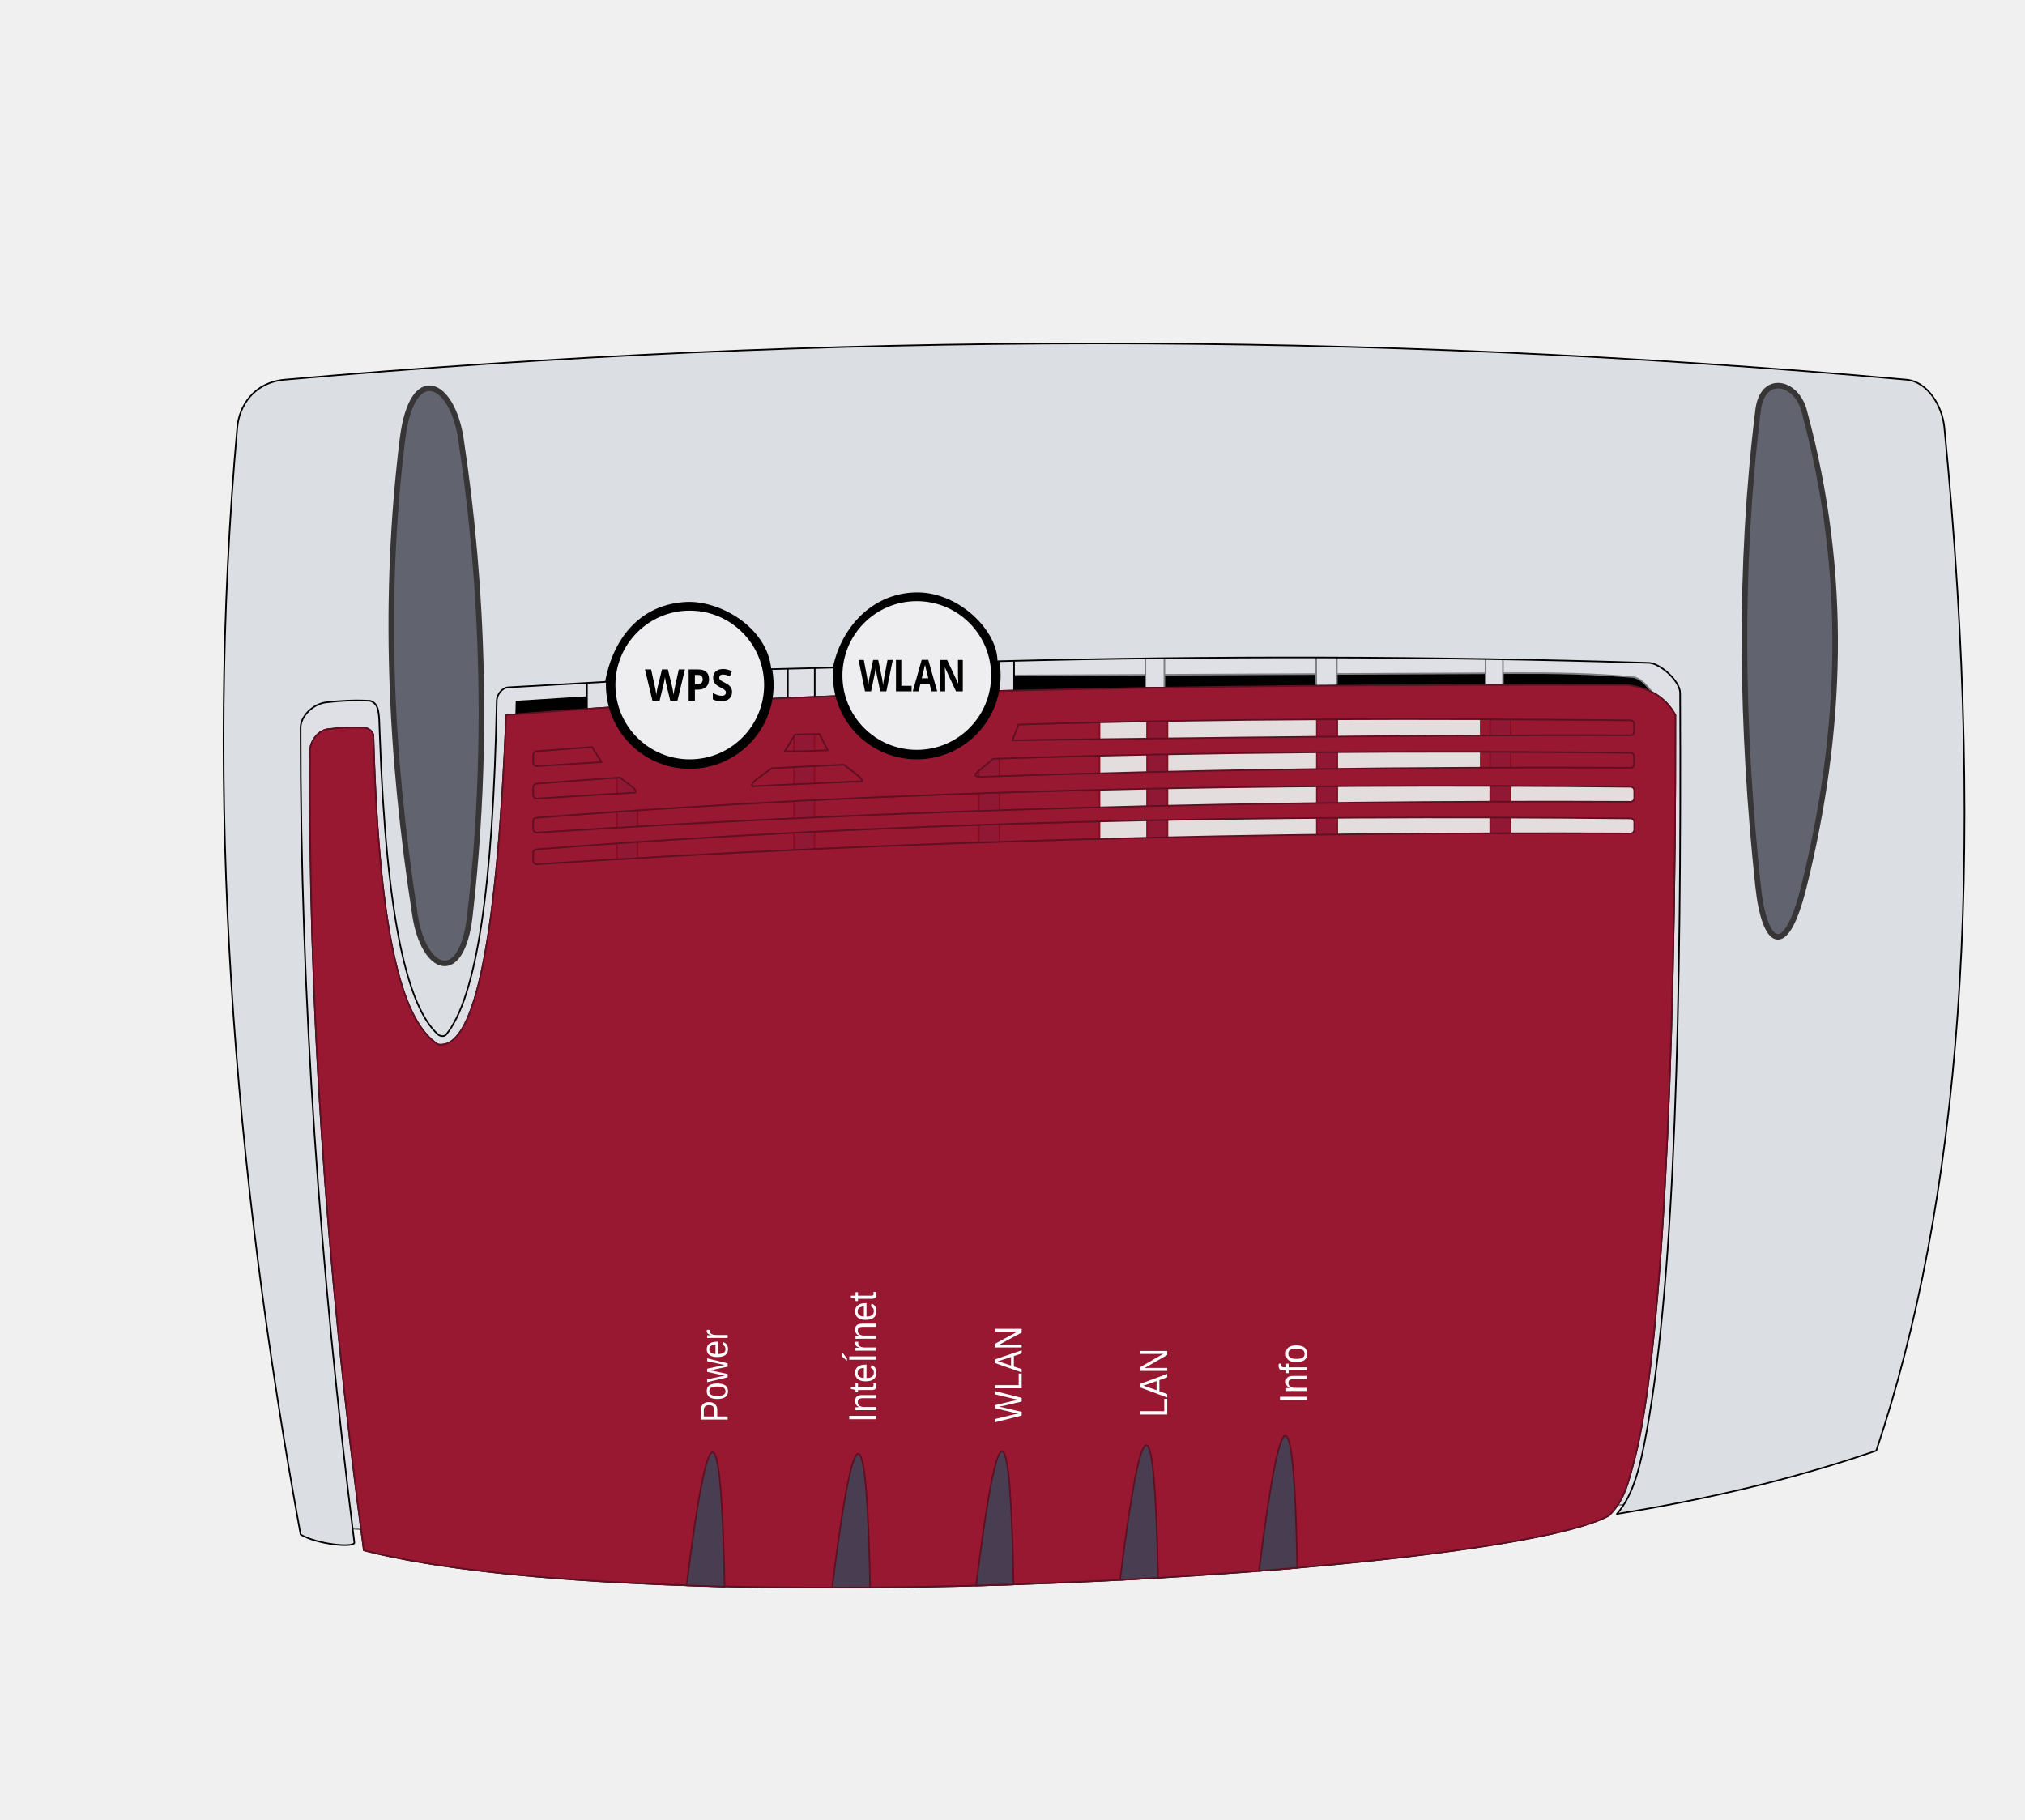
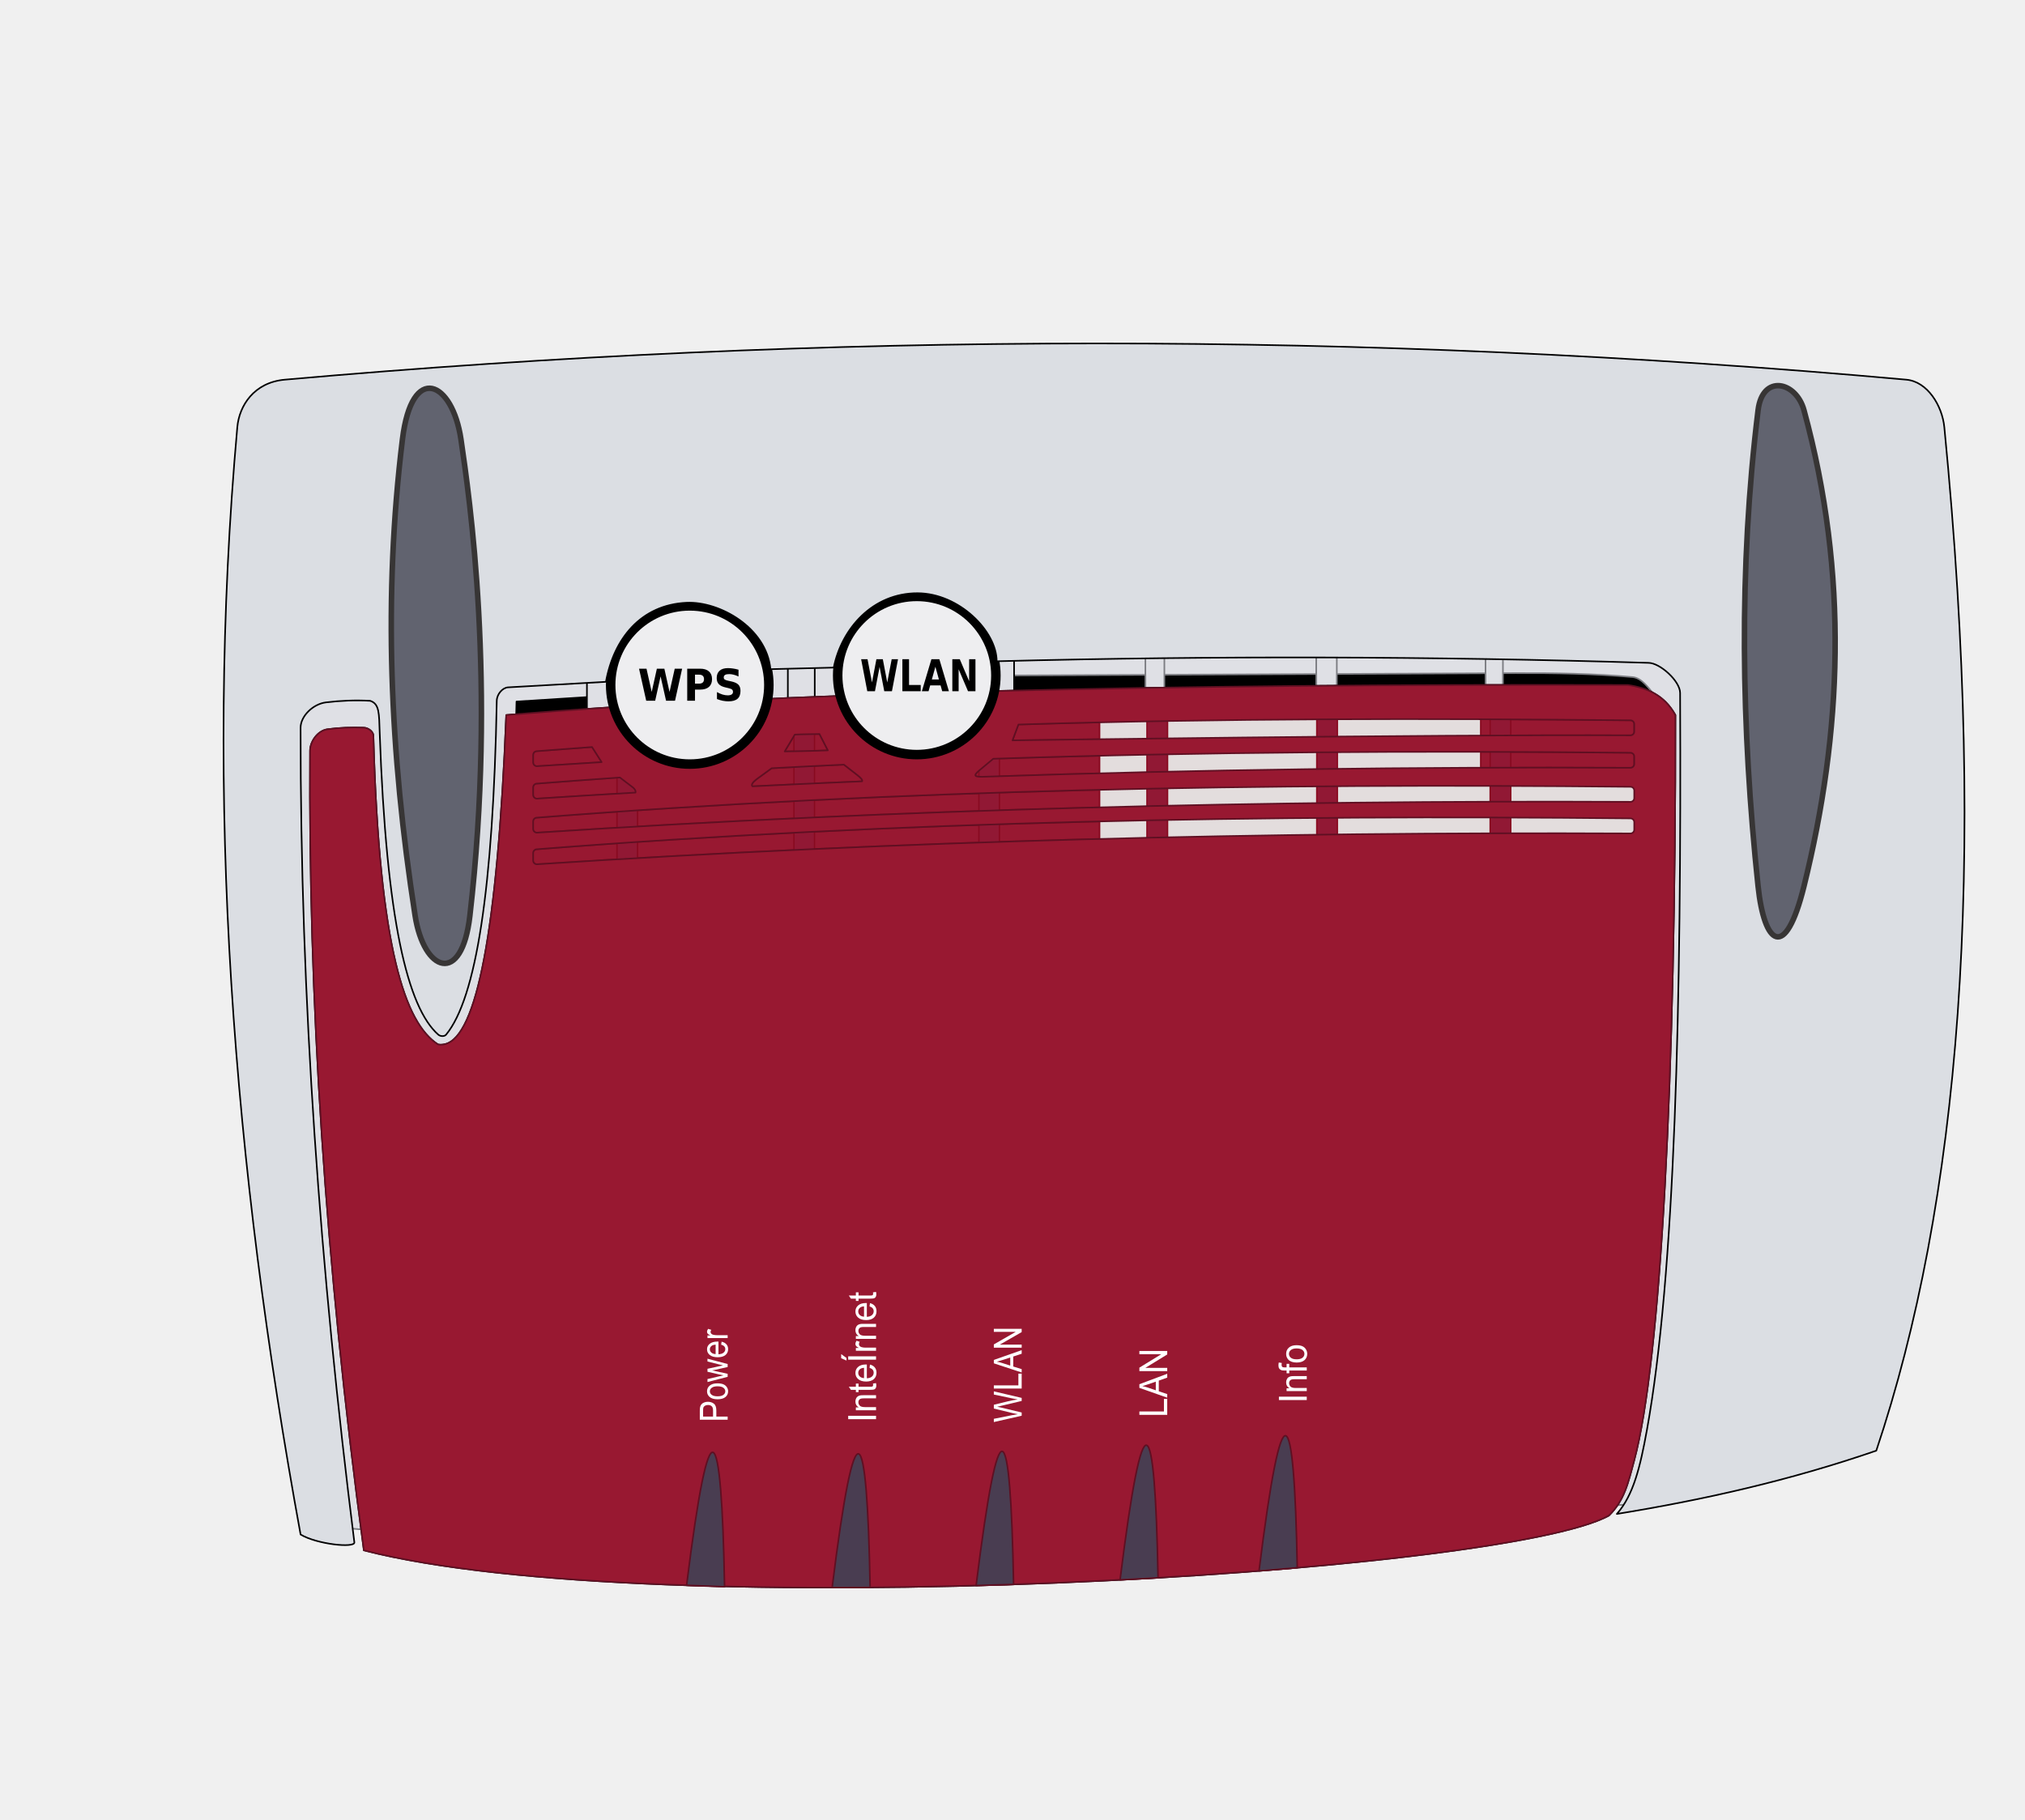
- <svg xmlns="http://www.w3.org/2000/svg" width="100%" height="100%" viewBox="0 0 1280 1150" version="1.1" xml:space="preserve" style="fill-rule:evenodd;clip-rule:evenodd;stroke-linecap:round;stroke-linejoin:round;stroke-miterlimit:1.414;">
-   <path d="M1012,952L1030,951L1056,940L1080,400C670.65,340.658 370.032,363.267 180,420L208,965L242,968L1012,952Z" style="fill:rgb(223,224,229);stroke:rgb(125,126,131);stroke-width:1px;" />
-   <g>
-     <g transform="matrix(0.998001,-0.0631939,0.0631939,0.998001,-27.8009,23.0193)">
-       <path d="M373,442L327,442L325.353,460.461L373,460L373,442Z" style="stroke:black;stroke-width:1px;" />
+ <svg xmlns="http://www.w3.org/2000/svg" width="100%" height="100%" viewBox="0 0 1280 1150" version="1.1" xml:space="preserve" style="fill-rule:evenodd;clip-rule:evenodd;stroke-linecap:round;stroke-linejoin:round;stroke-miterlimit:1.414;" id="svg147">
+   <defs id="defs151">
+         
+         
+         
+         
+         
+         
+     </defs>
+   <path d="M1012,952L1030,951L1056,940L1080,400C670.65,340.658 370.032,363.267 180,420L208,965L242,968L1012,952Z" style="fill:rgb(223,224,229);stroke:rgb(125,126,131);stroke-width:1px;" id="path2" />
+   <g id="g20">
+     <g transform="matrix(0.998001,-0.0631939,0.0631939,0.998001,-27.8009,23.0193)" id="g6">
+       <path d="M373,442L327,442L325.353,460.461L373,460L373,442Z" style="stroke:black;stroke-width:1px;" id="path4" />
    </g>
-     <path d="M637,427L958,425.5C982.533,425.385 1007.59,425.824 1032,428C1037.74,428.512 1042.2,435.102 1045.5,439L1045,448L637,445L637,427Z" style="stroke:rgb(125,126,131);stroke-width:1px;" />
-     <rect x="371" y="416" width="127" height="42" style="fill:rgb(223,224,229);stroke:black;stroke-width:1px;" />
-     <rect x="515" y="412" width="126" height="34" style="fill:rgb(223,224,229);stroke:black;stroke-width:1px;" />
-     <rect x="724" y="413" width="12" height="25" style="fill:rgb(223,224,229);stroke:rgb(125,126,131);stroke-width:1px;" />
-     <rect x="832" y="411" width="13" height="26" style="fill:rgb(223,224,229);stroke:rgb(125,126,131);stroke-width:1px;" />
-     <rect x="939" y="411" width="11" height="27" style="fill:rgb(223,224,229);stroke:rgb(125,126,131);stroke-width:1px;" />
+     <path d="M637,427L958,425.5C982.533,425.385 1007.59,425.824 1032,428C1037.74,428.512 1042.2,435.102 1045.5,439L1045,448L637,445L637,427Z" style="stroke:rgb(125,126,131);stroke-width:1px;" id="path8" />
+     <path id="rect10" style="fill:#dfe0e5;stroke:#000000;stroke-width:1px" d="m 371,416 h 127 v 42 H 371 Z" />
+     <path id="rect12" style="fill:#dfe0e5;stroke:#000000;stroke-width:1px" d="m 515,412 h 126 v 34 H 515 Z" />
+     <path id="rect14" style="fill:#dfe0e5;stroke:#7d7e83;stroke-width:1px" d="m 724,413 h 12 v 25 h -12 z" />
+     <path id="rect16" style="fill:#dfe0e5;stroke:#7d7e83;stroke-width:1px" d="m 832,411 h 13 v 26 h -13 z" />
+     <path id="rect18" style="fill:#dfe0e5;stroke:#7d7e83;stroke-width:1px" d="m 939,411 h 11 v 27 h -11 z" />
  </g>
-   <path d="M230,980C412.866,1026.97 950.005,995.205 1017,958C1026.73,948.437 1029.05,937.752 1033,923C1049.67,860.835 1059.26,681.198 1059,452C1052.1,439.53 1041.28,434.824 1029,433C733.7,432.212 490.508,437.717 320,452C314.465,589.674 301.191,654.873 281.5,660C279.598,660.495 277.35,660.567 276.5,660C256.312,646.538 239.725,601.351 236,465C235.931,462.463 232.834,460.103 230,460C222.351,459.722 214.688,459.951 207,461C200.952,461.825 196.042,468.615 196,474.5C194.908,629.185 205.31,796.651 230,980Z" style="fill:rgb(152,24,49);stroke:black;stroke-width:1px;" />
+   <path d="M230,980C412.866,1026.97 950.005,995.205 1017,958C1026.73,948.437 1029.05,937.752 1033,923C1049.67,860.835 1059.26,681.198 1059,452C1052.1,439.53 1041.28,434.824 1029,433C733.7,432.212 490.508,437.717 320,452C314.465,589.674 301.191,654.873 281.5,660C279.598,660.495 277.35,660.567 276.5,660C256.312,646.538 239.725,601.351 236,465C235.931,462.463 232.834,460.103 230,460C222.351,459.722 214.688,459.951 207,461C200.952,461.825 196.042,468.615 196,474.5C194.908,629.185 205.31,796.651 230,980Z" style="fill:rgb(152,24,49);stroke:black;stroke-width:1px;" id="path22" />
  <g id="Schlitze">
-     <g>
-       <g transform="matrix(1,0,0,1.1875,0,-104.438)">
-         <path d="M1033,542.579C1033,541.475 1031.94,540.579 1030.62,540.579C799.734,538.642 569.174,541.867 339.375,557C338.064,557 337,557.896 337,559L337,563C337,564.104 338.064,565 339.375,565C568.487,552.456 799.031,547.672 1030.62,548.579C1031.94,548.579 1033,547.683 1033,546.579L1033,542.579Z" style="fill:none;stroke:rgb(136,10,32);stroke-width:0.91px;" />
+     <g id="g40">
+       <g transform="matrix(1,0,0,1.1875,0,-104.438)" id="g26">
+         <path d="M1033,542.579C1033,541.475 1031.94,540.579 1030.62,540.579C799.734,538.642 569.174,541.867 339.375,557C338.064,557 337,557.896 337,559L337,563C337,564.104 338.064,565 339.375,565C568.487,552.456 799.031,547.672 1030.62,548.579C1031.94,548.579 1033,547.683 1033,546.579L1033,542.579Z" style="fill:none;stroke:rgb(136,10,32);stroke-width:0.91px;" id="path24" />
      </g>
-       <g transform="matrix(1,0,0,1.1875,0,-124.604)">
-         <path d="M1033,542.579C1033,541.475 1031.94,540.579 1030.62,540.579C799.734,538.642 569.174,541.867 339.375,557C338.064,557 337,557.896 337,559L337,563C337,564.104 338.064,565 339.375,565C568.487,552.456 799.031,547.672 1030.62,548.579C1031.94,548.579 1033,547.683 1033,546.579L1033,542.579Z" style="fill:none;stroke:rgb(136,10,32);stroke-width:0.91px;" />
+       <g transform="matrix(1,0,0,1.1875,0,-124.604)" id="g30">
+         <path d="M1033,542.579C1033,541.475 1031.94,540.579 1030.62,540.579C799.734,538.642 569.174,541.867 339.375,557C338.064,557 337,557.896 337,559L337,563C337,564.104 338.064,565 339.375,565C568.487,552.456 799.031,547.672 1030.62,548.579C1031.94,548.579 1033,547.683 1033,546.579L1033,542.579Z" style="fill:none;stroke:rgb(136,10,32);stroke-width:0.91px;" id="path28" />
      </g>
-       <g transform="matrix(1,0,0,1.1875,0,-144.583)">
-         <path d="M1033,542.579C1033,541.475 1031.94,540.579 1030.62,540.579C799.734,538.642 569.174,541.867 339.375,557C338.064,557 337,557.896 337,559L337,563C337,564.104 338.064,565 339.375,565C568.487,552.456 799.031,547.672 1030.62,548.579C1031.94,548.579 1033,547.683 1033,546.579L1033,542.579Z" style="fill:none;stroke:rgb(136,10,32);stroke-width:0.91px;" />
+       <g transform="matrix(1,0,0,1.1875,0,-144.583)" id="g34">
+         <path d="M1033,542.579C1033,541.475 1031.94,540.579 1030.62,540.579C799.734,538.642 569.174,541.867 339.375,557C338.064,557 337,557.896 337,559L337,563C337,564.104 338.064,565 339.375,565C568.487,552.456 799.031,547.672 1030.62,548.579C1031.94,548.579 1033,547.683 1033,546.579L1033,542.579Z" style="fill:none;stroke:rgb(136,10,32);stroke-width:0.91px;" id="path32" />
      </g>
-       <path d="M391.85,491.475L400,497.711C401.436,498.809 401.936,500.022 401.73,501.009C380.933,502.21 360.148,503.485 339.375,504.836C338.064,504.836 337,503.771 337,502.461L337,497.711C337,496.4 338.064,495.336 339.375,495.336C356.862,493.968 374.354,492.682 391.85,491.475ZM533.45,483.35L542,490C544.245,491.746 545.314,493.053 544.964,493.893C521.842,494.859 498.733,495.911 475.638,497.052C474.542,496.146 475.681,494.414 479,492L487.77,485.622C502.994,484.811 518.22,484.054 533.45,483.35ZM627.844,479.63C761.936,475.235 896.224,474.497 1030.62,475.836C1031.94,475.836 1033,476.9 1033,478.211L1033,482.961C1033,484.271 1031.94,485.336 1030.62,485.336C893.723,484.699 757.188,486.424 621.099,491.018C616.364,491.083 614.745,490.546 619,487L627.844,479.63Z" style="fill:none;stroke:rgb(136,10,32);stroke-width:1px;" />
-       <path d="M374.226,472.213L380.307,481.768C366.658,482.589 353.014,483.443 339.375,484.33C338.064,484.33 337,483.266 337,481.955L337,477.205C337,475.894 338.064,474.83 339.375,474.83C350.99,473.922 362.607,473.05 374.226,472.213ZM518,464L523.274,474.319C513.877,474.734 496,475 496,475L502.39,464.355C507.544,464.092 512.848,464.117 518,464ZM643.752,458C772.556,454.054 901.539,454.044 1030.62,455.33C1031.94,455.33 1033,456.394 1033,457.705L1033,462.455C1033,463.766 1031.94,464.83 1030.62,464.83C899.329,464.22 640,468 640,468L643.752,458Z" style="fill:none;stroke:rgb(136,10,32);stroke-width:1px;" />
+       <path d="M391.85,491.475L400,497.711C401.436,498.809 401.936,500.022 401.73,501.009C380.933,502.21 360.148,503.485 339.375,504.836C338.064,504.836 337,503.771 337,502.461L337,497.711C337,496.4 338.064,495.336 339.375,495.336C356.862,493.968 374.354,492.682 391.85,491.475ZM533.45,483.35L542,490C544.245,491.746 545.314,493.053 544.964,493.893C521.842,494.859 498.733,495.911 475.638,497.052C474.542,496.146 475.681,494.414 479,492L487.77,485.622C502.994,484.811 518.22,484.054 533.45,483.35ZM627.844,479.63C761.936,475.235 896.224,474.497 1030.62,475.836C1031.94,475.836 1033,476.9 1033,478.211L1033,482.961C1033,484.271 1031.94,485.336 1030.62,485.336C893.723,484.699 757.188,486.424 621.099,491.018C616.364,491.083 614.745,490.546 619,487L627.844,479.63Z" style="fill:none;stroke:rgb(136,10,32);stroke-width:1px;" id="path36" />
+       <path d="M374.226,472.213L380.307,481.768C366.658,482.589 353.014,483.443 339.375,484.33C338.064,484.33 337,483.266 337,481.955L337,477.205C337,475.894 338.064,474.83 339.375,474.83C350.99,473.922 362.607,473.05 374.226,472.213ZM518,464L523.274,474.319C513.877,474.734 496,475 496,475L502.39,464.355C507.544,464.092 512.848,464.117 518,464ZM643.752,458C772.556,454.054 901.539,454.044 1030.62,455.33C1031.94,455.33 1033,456.394 1033,457.705L1033,462.455C1033,463.766 1031.94,464.83 1030.62,464.83C899.329,464.22 640,468 640,468L643.752,458Z" style="fill:none;stroke:rgb(136,10,32);stroke-width:1px;" id="path38" />
    </g>
    <g id="Stege">
-       <path d="M695,453L695,556L1040,557L1041,492L936,493L936,449L695,453Z" style="fill:rgb(227,221,221);stroke:rgb(136,10,32);stroke-width:1px;" />
-       <g transform="matrix(0.866667,0,0,1,52,0)">
-         <rect x="390" y="480.5" width="15" height="104.5" style="fill:rgb(145,24,52);stroke:rgb(136,10,32);stroke-width:1.07px;" />
+       <path d="M695,453L695,556L1040,557L1041,492L936,493L936,449L695,453Z" style="fill:rgb(227,221,221);stroke:rgb(136,10,32);stroke-width:1px;" id="path42" />
+       <g transform="matrix(0.866667,0,0,1,52,0)" id="g46">
+         <path id="rect44" style="fill:#911834;stroke:#880a20;stroke-width:1.07px" d="m 390,480.5 h 15 V 585 h -15 z" />
      </g>
-       <g transform="matrix(0.866667,0,0,1.19617,163.851,-114.761)">
-         <rect x="390" y="480.5" width="15" height="104.5" style="fill:rgb(145,24,52);stroke:rgb(136,10,32);stroke-width:0.96px;" />
+       <g transform="matrix(0.866667,0,0,1.19617,163.851,-114.761)" id="g50">
+         <path id="rect48" style="fill:#911834;stroke:#880a20;stroke-width:0.96px" d="m 390,480.5 h 15 V 585 h -15 z" />
      </g>
-       <g transform="matrix(0.866667,0,0,1.05263,280.753,-30.7895)">
-         <rect x="390" y="480.5" width="15" height="104.5" style="fill:rgb(145,24,52);stroke:rgb(136,10,32);stroke-width:1.04px;" />
+       <g transform="matrix(0.866667,0,0,1.05263,280.753,-30.7895)" id="g54">
+         <path id="rect52" style="fill:#911834;stroke:#880a20;stroke-width:1.04px" d="m 390,480.5 h 15 V 585 h -15 z" />
      </g>
-       <g transform="matrix(0.866667,0,0,1.05263,387,-55.7895)">
-         <rect x="390" y="480.5" width="15" height="104.5" style="fill:rgb(145,24,52);stroke:rgb(136,10,32);stroke-width:1.04px;" />
+       <g transform="matrix(0.866667,0,0,1.05263,387,-55.7895)" id="g58">
+         <path id="rect56" style="fill:#911834;stroke:#880a20;stroke-width:1.04px" d="m 390,480.5 h 15 V 585 h -15 z" />
      </g>
-       <g transform="matrix(0.866667,0,0,1.05263,494.34,-55.7895)">
-         <rect x="390" y="480.5" width="15" height="104.5" style="fill:rgb(145,24,52);stroke:rgb(136,10,32);stroke-width:1.04px;" />
+       <g transform="matrix(0.866667,0,0,1.05263,494.34,-55.7895)" id="g62">
+         <path id="rect60" style="fill:#911834;stroke:#880a20;stroke-width:1.04px" d="m 390,480.5 h 15 V 585 h -15 z" />
      </g>
-       <g transform="matrix(0.866667,0,0,1.05263,603.936,-55.7895)">
-         <rect x="390" y="480.5" width="15" height="104.5" style="fill:rgb(145,24,52);stroke:rgb(136,10,32);stroke-width:1.04px;" />
+       <g transform="matrix(0.866667,0,0,1.05263,603.936,-55.7895)" id="g66">
+         <path id="rect64" style="fill:#911834;stroke:#880a20;stroke-width:1.04px" d="m 390,480.5 h 15 V 585 h -15 z" />
      </g>
    </g>
  </g>
-   <g>
-     <path d="M230,980C412.866,1026.97 950.005,995.205 1017,958C1026.73,948.437 1029.05,937.752 1033,923C1049.67,860.835 1059.26,681.198 1059,452C1052.1,439.53 1041.28,434.824 1029,433C733.7,432.212 490.508,437.717 320,452C314.465,589.674 301.191,654.873 281.5,660C279.598,660.495 277.35,660.567 276.5,660C256.312,646.538 239.725,601.351 236,465C235.931,462.463 232.834,460.103 230,460C222.351,459.722 214.688,459.951 207,461C200.952,461.825 196.042,468.615 196,474.5C194.908,629.185 205.31,796.651 230,980ZM1033,519.709C1033,518.398 1031.94,517.334 1030.62,517.334C799.734,515.034 569.174,518.863 339.375,536.834C338.064,536.834 337,537.898 337,539.209L337,543.959C337,545.269 338.064,546.334 339.375,546.334C568.487,531.438 799.031,525.757 1030.62,526.834C1031.94,526.834 1033,525.769 1033,524.459L1033,519.709ZM1033,499.729C1033,498.419 1031.94,497.354 1030.62,497.354C799.734,495.055 569.174,498.884 339.375,516.854C338.064,516.854 337,517.919 337,519.229L337,523.979C337,525.29 338.064,526.354 339.375,526.354C568.487,511.459 799.031,505.778 1030.62,506.854C1031.94,506.854 1033,505.79 1033,504.479L1033,499.729ZM391.85,491.475L400,497.711C401.436,498.809 401.936,500.022 401.73,501.009C380.933,502.21 360.148,503.485 339.375,504.836C338.064,504.836 337,503.771 337,502.461L337,497.711C337,496.4 338.064,495.336 339.375,495.336C356.862,493.968 374.354,492.682 391.85,491.475ZM533.45,483.35L542,490C544.245,491.746 545.314,493.053 544.964,493.893C521.842,494.859 498.733,495.911 475.638,497.052C474.542,496.146 475.681,494.414 479,492L487.77,485.622C502.994,484.811 518.22,484.054 533.45,483.35ZM627.844,479.63C761.936,475.235 896.224,474.497 1030.62,475.836C1031.94,475.836 1033,476.9 1033,478.211L1033,482.961C1033,484.271 1031.94,485.336 1030.62,485.336C893.723,484.699 757.188,486.424 621.099,491.018C616.364,491.083 614.745,490.546 619,487L627.844,479.63ZM374.226,472.213L380.307,481.768C366.658,482.589 353.014,483.443 339.375,484.33C338.064,484.33 337,483.266 337,481.955L337,477.205C337,475.894 338.064,474.83 339.375,474.83C350.99,473.922 362.607,473.05 374.226,472.213ZM518,464L523.274,474.319C513.877,474.734 496,475 496,475L502.39,464.355C507.544,464.092 512.848,464.117 518,464ZM643.752,458C772.556,454.054 901.539,454.044 1030.62,455.33C1031.94,455.33 1033,456.394 1033,457.705L1033,462.455C1033,463.766 1031.94,464.83 1030.62,464.83C899.329,464.22 640,468 640,468L643.752,458Z" style="fill:rgb(152,24,49);stroke:rgb(95,15,34);stroke-width:1px;" />
+   <g id="g72">
+     <path d="M230,980C412.866,1026.97 950.005,995.205 1017,958C1026.73,948.437 1029.05,937.752 1033,923C1049.67,860.835 1059.26,681.198 1059,452C1052.1,439.53 1041.28,434.824 1029,433C733.7,432.212 490.508,437.717 320,452C314.465,589.674 301.191,654.873 281.5,660C279.598,660.495 277.35,660.567 276.5,660C256.312,646.538 239.725,601.351 236,465C235.931,462.463 232.834,460.103 230,460C222.351,459.722 214.688,459.951 207,461C200.952,461.825 196.042,468.615 196,474.5C194.908,629.185 205.31,796.651 230,980ZM1033,519.709C1033,518.398 1031.94,517.334 1030.62,517.334C799.734,515.034 569.174,518.863 339.375,536.834C338.064,536.834 337,537.898 337,539.209L337,543.959C337,545.269 338.064,546.334 339.375,546.334C568.487,531.438 799.031,525.757 1030.62,526.834C1031.94,526.834 1033,525.769 1033,524.459L1033,519.709ZM1033,499.729C1033,498.419 1031.94,497.354 1030.62,497.354C799.734,495.055 569.174,498.884 339.375,516.854C338.064,516.854 337,517.919 337,519.229L337,523.979C337,525.29 338.064,526.354 339.375,526.354C568.487,511.459 799.031,505.778 1030.62,506.854C1031.94,506.854 1033,505.79 1033,504.479L1033,499.729ZM391.85,491.475L400,497.711C401.436,498.809 401.936,500.022 401.73,501.009C380.933,502.21 360.148,503.485 339.375,504.836C338.064,504.836 337,503.771 337,502.461L337,497.711C337,496.4 338.064,495.336 339.375,495.336C356.862,493.968 374.354,492.682 391.85,491.475ZM533.45,483.35L542,490C544.245,491.746 545.314,493.053 544.964,493.893C521.842,494.859 498.733,495.911 475.638,497.052C474.542,496.146 475.681,494.414 479,492L487.77,485.622C502.994,484.811 518.22,484.054 533.45,483.35ZM627.844,479.63C761.936,475.235 896.224,474.497 1030.62,475.836C1031.94,475.836 1033,476.9 1033,478.211L1033,482.961C1033,484.271 1031.94,485.336 1030.62,485.336C893.723,484.699 757.188,486.424 621.099,491.018C616.364,491.083 614.745,490.546 619,487L627.844,479.63ZM374.226,472.213L380.307,481.768C366.658,482.589 353.014,483.443 339.375,484.33C338.064,484.33 337,483.266 337,481.955L337,477.205C337,475.894 338.064,474.83 339.375,474.83C350.99,473.922 362.607,473.05 374.226,472.213ZM518,464L523.274,474.319C513.877,474.734 496,475 496,475L502.39,464.355C507.544,464.092 512.848,464.117 518,464ZM643.752,458C772.556,454.054 901.539,454.044 1030.62,455.33C1031.94,455.33 1033,456.394 1033,457.705L1033,462.455C1033,463.766 1031.94,464.83 1030.62,464.83C899.329,464.22 640,468 640,468L643.752,458Z" style="fill:rgb(152, 24, 49);stroke:rgb(95, 15, 34);stroke-width:1px" id="path70" />
  </g>
-   <g id="Buttons">
-     <g transform="matrix(1.10526,0,0,1.10526,95.9474,-56.5526)">
-       <circle cx="437.5" cy="437.5" r="47.5" style="stroke:black;stroke-width:0.9px;" />
+   <g id="g1786">
+     <g transform="matrix(1.10526,0,0,1.10526,95.9474,-56.5526)" id="g76">
+       <path id="circle74" style="stroke:#000000;stroke-width:0.9px" d="M 485,437.5 A 47.5,47.5 0 0 1 437.5,485 47.5,47.5 0 0 1 390,437.5 47.5,47.5 0 0 1 437.5,390 47.5,47.5 0 0 1 485,437.5 Z" />
    </g>
-     <g transform="matrix(1.10526,0,0,1.10526,-47.5526,-50.5526)">
-       <circle cx="437.5" cy="437.5" r="47.5" style="stroke:black;stroke-width:0.9px;" />
+     <g transform="matrix(1.10526,0,0,1.10526,-47.5526,-50.5526)" id="g80">
+       <path id="circle78" style="stroke:#000000;stroke-width:0.9px" d="M 485,437.5 A 47.5,47.5 0 0 1 437.5,485 47.5,47.5 0 0 1 390,437.5 47.5,47.5 0 0 1 437.5,390 47.5,47.5 0 0 1 485,437.5 Z" />
    </g>
-     <g transform="matrix(1,0,0,1,-1.5,-4.5)">
-       <circle cx="437.5" cy="437.5" r="47.5" style="fill:rgb(238,238,240);stroke:black;stroke-width:1px;" />
+     <g transform="translate(-1.5,-4.5)" id="g84">
+       <path id="circle82" style="fill:#eeeef0;stroke:#000000;stroke-width:1px" d="M 485,437.5 A 47.5,47.5 0 0 1 437.5,485 47.5,47.5 0 0 1 390,437.5 47.5,47.5 0 0 1 437.5,390 47.5,47.5 0 0 1 485,437.5 Z" />
    </g>
-     <g transform="matrix(1,0,0,1,142,-10.5)">
-       <circle cx="437.5" cy="437.5" r="47.5" style="fill:rgb(238,238,240);stroke:black;stroke-width:1px;" />
+     <g transform="translate(142,-10.5)" id="g88">
+       <path id="circle86" style="fill:#eeeef0;stroke:#000000;stroke-width:1px" d="M 485,437.5 A 47.5,47.5 0 0 1 437.5,485 47.5,47.5 0 0 1 390,437.5 47.5,47.5 0 0 1 437.5,390 47.5,47.5 0 0 1 485,437.5 Z" />
    </g>
-     <g transform="matrix(0.805653,0,0,1,105.228,-3)">
-       <text x="543px" y="440px" style="font-family:'Arial-Black', 'Arial Black', sans-serif;font-weight:900;font-size:27.769px;">WLAN</text>
+     <g transform="matrix(0.805653,0,0,1,106.1945,-3.061193)" id="g92">
+       <g aria-label="WLAN" id="text90" style="font-weight:900;font-size:27.769px;font-family:Arial-Black, 'Arial Black', sans-serif">
+         <path d="m 543.827,419.756 h 5.003 l 3.498,14.712 3.471,-14.712 h 5.03 l 3.471,14.712 3.498,-14.712 h 4.963 L 567.989,440 h -6.02 L 558.295,424.61 554.661,440 h -6.02 z" style="font-weight:bold;font-family:sans-serif;-inkscape-font-specification:'sans-serif Bold'" id="path933" />
+         <path d="m 576.179,419.756 h 5.22 v 16.298 h 9.166 V 440 h -14.386 z" style="font-weight:bold;font-family:sans-serif;-inkscape-font-specification:'sans-serif Bold'" id="path935" />
+         <path d="m 606.158,436.312 h -8.163 L 596.708,440 h -5.247 l 7.498,-20.244 h 6.224 L 612.68,440 h -5.247 z m -6.861,-3.756 h 5.546 l -2.766,-8.054 z" style="font-weight:bold;font-family:sans-serif;-inkscape-font-specification:'sans-serif Bold'" id="path937" />
+         <path d="m 615.365,419.756 h 5.83 l 7.363,13.884 v -13.884 h 4.949 V 440 h -5.83 l -7.363,-13.884 V 440 h -4.949 z" style="font-weight:bold;font-family:sans-serif;-inkscape-font-specification:'sans-serif Bold'" id="path939" />
+       </g>
    </g>
-     <g transform="matrix(0.9413,0,0,1,-103.449,2.99322)">
-       <text x="543px" y="440px" style="font-family:'Arial-Black', 'Arial Black', sans-serif;font-weight:900;font-size:27.769px;">WPS</text>
+     <g transform="matrix(0.9413,0,0,1,-107.9655,2.938807)" id="g96">
+       <g aria-label="WPS" id="text94" style="font-weight:900;font-size:27.769px;font-family:Arial-Black, 'Arial Black', sans-serif">
+         <path d="m 543.827,419.756 h 5.003 l 3.498,14.712 3.471,-14.712 h 5.03 l 3.471,14.712 3.498,-14.712 h 4.963 L 567.989,440 h -6.02 L 558.295,424.61 554.661,440 h -6.02 z" style="font-weight:bold;font-family:sans-serif;-inkscape-font-specification:'sans-serif Bold'" id="path942" />
+         <path d="m 576.179,419.756 h 8.664 q 3.864,0 5.925,1.722 2.075,1.708 2.075,4.881 0,3.186 -2.075,4.908 -2.061,1.708 -5.925,1.708 h -3.444 V 440 h -5.22 z m 5.22,3.783 v 5.654 h 2.888 q 1.519,0 2.346,-0.732 0.827,-0.746 0.827,-2.102 0,-1.356 -0.827,-2.088 -0.827,-0.732 -2.346,-0.732 z" style="font-weight:bold;font-family:sans-serif;-inkscape-font-specification:'sans-serif Bold'" id="path944" />
+         <path d="m 610.619,420.394 v 4.285 q -1.668,-0.746 -3.254,-1.125 -1.586,-0.38 -2.997,-0.38 -1.871,0 -2.766,0.515 -0.895,0.515 -0.895,1.6 0,0.814 0.597,1.275 0.61,0.447 2.197,0.773 l 2.224,0.447 q 3.376,0.678 4.8,2.061 1.424,1.383 1.424,3.932 0,3.349 -1.993,4.99 -1.98,1.627 -6.061,1.627 -1.925,0 -3.864,-0.366 -1.939,-0.366 -3.878,-1.085 v -4.407 q 1.939,1.03 3.742,1.559 1.817,0.515 3.498,0.515 1.708,0 2.617,-0.569 0.908,-0.569 0.908,-1.627 0,-0.949 -0.624,-1.464 -0.61,-0.515 -2.454,-0.922 l -2.02,-0.447 q -3.037,-0.651 -4.447,-2.075 -1.397,-1.424 -1.397,-3.837 0,-3.024 1.953,-4.651 1.953,-1.627 5.613,-1.627 1.668,0 3.43,0.258 1.763,0.244 3.647,0.746 z" style="font-weight:bold;font-family:sans-serif;-inkscape-font-specification:'sans-serif Bold'" id="path946" />
+       </g>
    </g>
  </g>
-   <path d="M180,240C160.475,241.732 151.208,256.526 150,270C128.927,505.082 147.561,738.103 190,970C200.348,976.22 224.241,978.649 224,975C202.35,803.305 189.864,631.636 190,460C190.006,452.611 197.978,444.971 206,444C215.222,442.883 224.543,442.467 234,443C239.894,444.946 239.577,451.03 240,463C244.204,582.018 257.723,636.998 277,654C278.3,655.147 280.872,655.37 282,654C300.958,630.971 311.739,561.96 314,443C314.084,438.604 317.784,434.759 321,434.5L383,431C387.988,403.658 405.092,382.327 434,381C454.784,380.046 484.475,396.722 487,423L527,422C532.037,397.117 551.775,374.9 580,374.977C606.215,375.048 630.046,399.045 630,418C768.405,414.426 905.71,414.863 1042,419C1049.32,419.018 1061.96,430.558 1062,438C1062.92,635.399 1058.78,805.91 1041,904C1036.74,927.484 1032.47,945.141 1022,957C1076.81,948.1 1131.51,935.78 1186,917C1238.26,760.995 1256.59,551.613 1229,270C1227.67,256.457 1218.37,241.204 1205,240C863.352,209.245 521.686,209.692 180,240Z" style="fill:rgb(219,222,227);stroke:black;stroke-width:1px;" />
-   <path d="M434,1002.1C448.782,883.262 456.025,896.68 458,1003L434,1002.1Z" style="fill:rgb(73,61,81);stroke:rgb(95,15,34);stroke-width:1px;" />
-   <g transform="matrix(1,0,0,1,92,1.13687e-13)">
-     <path d="M434,1003.53C448.782,884.702 456.025,897.115 458,1003.44L434,1003.53Z" style="fill:rgb(73,61,81);stroke:rgb(95,15,34);stroke-width:1px;" />
+   <path d="M180,240C160.475,241.732 151.208,256.526 150,270C128.927,505.082 147.561,738.103 190,970C200.348,976.22 224.241,978.649 224,975C202.35,803.305 189.864,631.636 190,460C190.006,452.611 197.978,444.971 206,444C215.222,442.883 224.543,442.467 234,443C239.894,444.946 239.577,451.03 240,463C244.204,582.018 257.723,636.998 277,654C278.3,655.147 280.872,655.37 282,654C300.958,630.971 311.739,561.96 314,443C314.084,438.604 317.784,434.759 321,434.5L383,431C387.988,403.658 405.092,382.327 434,381C454.784,380.046 484.475,396.722 487,423L527,422C532.037,397.117 551.775,374.9 580,374.977C606.215,375.048 630.046,399.045 630,418C768.405,414.426 905.71,414.863 1042,419C1049.32,419.018 1061.96,430.558 1062,438C1062.92,635.399 1058.78,805.91 1041,904C1036.74,927.484 1032.47,945.141 1022,957C1076.81,948.1 1131.51,935.78 1186,917C1238.26,760.995 1256.59,551.613 1229,270C1227.67,256.457 1218.37,241.204 1205,240C863.352,209.245 521.686,209.692 180,240Z" style="fill:rgb(219, 222, 227);stroke:black;stroke-width:1px" id="path99" />
+   <path d="M434,1002.1C448.782,883.262 456.025,896.68 458,1003L434,1002.1Z" style="fill:rgb(73,61,81);stroke:rgb(95,15,34);stroke-width:1px;" id="path101" />
+   <g transform="matrix(1,0,0,1,92,1.13687e-13)" id="g105">
+     <path d="M434,1003.53C448.782,884.702 456.025,897.115 458,1003.44L434,1003.53Z" style="fill:rgb(73,61,81);stroke:rgb(95,15,34);stroke-width:1px;" id="path103" />
  </g>
-   <g transform="matrix(1,0,0,1,182.686,1.13687e-13)">
-     <path d="M434.314,1002.26C449.096,883.423 456.025,895.219 458,1001.54L434.314,1002.26Z" style="fill:rgb(73,61,81);stroke:rgb(95,15,34);stroke-width:1px;" />
+   <g transform="matrix(1,0,0,1,182.686,1.13687e-13)" id="g109">
+     <path d="M434.314,1002.26C449.096,883.423 456.025,895.219 458,1001.54L434.314,1002.26Z" style="fill:rgb(73,61,81);stroke:rgb(95,15,34);stroke-width:1px;" id="path107" />
  </g>
-   <g transform="matrix(1,0,0,1,274,-3.53511)">
-     <path d="M434,1002.21C448.782,883.372 456.025,894.561 458,1000.88L434,1002.21Z" style="fill:rgb(73,61,81);stroke:rgb(95,15,34);stroke-width:1px;" />
+   <g transform="matrix(1,0,0,1,274,-3.53511)" id="g113">
+     <path d="M434,1002.21C448.782,883.372 456.025,894.561 458,1000.88L434,1002.21Z" style="fill:rgb(73,61,81);stroke:rgb(95,15,34);stroke-width:1px;" id="path111" />
  </g>
-   <g transform="matrix(1,0,0,1,362,-13.5351)">
-     <path d="M433.836,1006.53C448.618,887.702 456.025,898.215 458,1004.53L433.836,1006.53Z" style="fill:rgb(73,61,81);stroke:rgb(95,15,34);stroke-width:1px;" />
+   <g transform="matrix(1,0,0,1,362,-13.5351)" id="g117">
+     <path d="M433.836,1006.53C448.618,887.702 456.025,898.215 458,1004.53L433.836,1006.53Z" style="fill:rgb(73,61,81);stroke:rgb(95,15,34);stroke-width:1px;" id="path115" />
  </g>
-   <g transform="matrix(6.09261e-17,-0.994999,1.18062,7.2292e-17,-602.609,1368.66)">
-     <text x="472px" y="900px" style="font-family:'ArialMT', 'Arial', sans-serif;font-size:20.827px;fill:white;">Power</text>
+   <g transform="matrix(6.09261e-17,-0.994999,1.18062,7.2292e-17,-602.609,1368.66)" id="g121">
+     <g aria-label="Power" id="text119" style="font-size:20.827px;font-family:ArialMT, Arial, sans-serif;fill:#ffffff">
+       <path d="m 473.607,900 v -14.908 h 5.624 q 1.485,0 2.268,0.142 1.098,0.183 1.841,0.702 0.742,0.508 1.19,1.434 0.458,0.925 0.458,2.034 0,1.902 -1.21,3.224 -1.21,1.312 -4.373,1.312 h -3.824 V 900 Z m 1.973,-7.82 h 3.854 q 1.912,0 2.715,-0.712 0.803,-0.712 0.803,-2.003 0,-0.936 -0.478,-1.597 -0.468,-0.671 -1.241,-0.885 -0.498,-0.132 -1.841,-0.132 h -3.814 z" id="path949" />
+       <path d="m 486.583,894.6 q 0,-3 1.668,-4.444 1.393,-1.2 3.397,-1.2 2.227,0 3.641,1.464 1.414,1.454 1.414,4.027 0,2.085 -0.63,3.285 -0.62,1.19 -1.82,1.851 -1.19,0.661 -2.603,0.661 -2.268,0 -3.671,-1.454 -1.393,-1.454 -1.393,-4.19 z m 1.881,0 q 0,2.075 0.905,3.112 0.905,1.027 2.278,1.027 1.363,0 2.268,-1.037 0.905,-1.037 0.905,-3.163 0,-2.003 -0.915,-3.03 -0.905,-1.037 -2.258,-1.037 -1.373,0 -2.278,1.027 -0.905,1.027 -0.905,3.102 z" id="path951" />
+       <path d="m 500.841,900 -3.305,-10.8 h 1.892 l 1.719,6.234 0.641,2.319 q 0.041,-0.173 0.559,-2.227 l 1.719,-6.325 h 1.881 l 1.617,6.264 0.539,2.064 0.62,-2.085 1.851,-6.244 h 1.78 L 508.976,900 h -1.902 l -1.719,-6.468 -0.417,-1.841 L 502.752,900 Z" id="path953" />
+       <path d="m 521.281,896.522 1.892,0.234 q -0.447,1.658 -1.658,2.573 -1.21,0.915 -3.092,0.915 -2.369,0 -3.763,-1.454 -1.383,-1.464 -1.383,-4.098 0,-2.725 1.403,-4.23 1.403,-1.505 3.641,-1.505 2.166,0 3.539,1.475 1.373,1.475 1.373,4.149 0,0.163 -0.01,0.488 h -8.054 q 0.102,1.78 1.007,2.725 0.905,0.946 2.258,0.946 1.007,0 1.719,-0.529 0.712,-0.529 1.129,-1.688 z m -6.01,-2.959 h 6.03 q -0.122,-1.363 -0.692,-2.044 -0.875,-1.058 -2.268,-1.058 -1.261,0 -2.125,0.844 -0.854,0.844 -0.946,2.258 z" id="path955" />
+       <path d="m 525.451,900 v -10.8 h 1.647 v 1.637 q 0.63,-1.149 1.159,-1.515 0.539,-0.366 1.18,-0.366 0.925,0 1.881,0.59 l -0.63,1.698 q -0.671,-0.397 -1.342,-0.397 -0.6,0 -1.078,0.366 -0.478,0.356 -0.681,0.997 -0.305,0.976 -0.305,2.136 V 900 Z" id="path957" />
+     </g>
  </g>
-   <g transform="matrix(6.6287e-17,-1.08255,1.18062,7.2292e-17,-508.811,1410.16)">
-     <text x="472px" y="900px" style="font-family:'ArialMT', 'Arial', sans-serif;font-size:20.827px;fill:white;">InteÍrnet</text>
+   <g transform="matrix(6.6287e-17,-1.08255,1.18062,7.2292e-17,-508.811,1410.16)" id="g125">
+     <g aria-label="InteÍrnet" id="text123" style="font-size:20.827px;font-family:ArialMT, Arial, sans-serif;fill:#ffffff">
+       <path d="m 473.942,900 v -14.908 h 1.973 V 900 Z" id="path960" />
+       <path d="m 479.159,900 v -10.8 h 1.647 v 1.536 q 1.19,-1.78 3.437,-1.78 0.976,0 1.79,0.356 0.824,0.346 1.23,0.915 0.407,0.569 0.569,1.353 0.102,0.508 0.102,1.78 V 900 h -1.831 v -6.569 q 0,-1.119 -0.214,-1.668 -0.214,-0.559 -0.763,-0.885 -0.539,-0.336 -1.271,-0.336 -1.169,0 -2.024,0.742 -0.844,0.742 -0.844,2.817 V 900 Z" id="path962" />
+       <path d="m 494.739,898.363 0.264,1.617 q -0.773,0.163 -1.383,0.163 -0.997,0 -1.546,-0.315 -0.549,-0.315 -0.773,-0.824 -0.224,-0.519 -0.224,-2.166 v -6.214 h -1.342 v -1.424 h 1.342 v -2.675 l 1.82,-1.098 v 3.773 h 1.841 v 1.424 h -1.841 v 6.315 q 0,0.783 0.091,1.007 0.102,0.224 0.315,0.356 0.224,0.132 0.631,0.132 0.305,0 0.803,-0.071 z" id="path964" />
+       <path d="m 503.922,896.522 1.892,0.234 q -0.447,1.658 -1.658,2.573 -1.21,0.915 -3.092,0.915 -2.369,0 -3.763,-1.454 -1.383,-1.464 -1.383,-4.098 0,-2.725 1.403,-4.23 1.403,-1.505 3.641,-1.505 2.166,0 3.539,1.475 1.373,1.475 1.373,4.149 0,0.163 -0.01,0.488 h -8.054 q 0.102,1.78 1.007,2.725 0.905,0.946 2.258,0.946 1.007,0 1.719,-0.529 0.712,-0.529 1.129,-1.688 z m -6.01,-2.959 h 6.03 q -0.122,-1.363 -0.692,-2.044 -0.875,-1.058 -2.268,-1.058 -1.261,0 -2.125,0.844 -0.854,0.844 -0.946,2.258 z" id="path966" />
+       <path d="m 508.681,900 v -14.908 h 1.973 V 900 Z m -0.508,-15.824 1.353,-2.847 h 2.4 l -2.237,2.847 z" id="path968" />
+       <path d="m 513.878,900 v -10.8 h 1.647 v 1.637 q 0.63,-1.149 1.159,-1.515 0.539,-0.366 1.18,-0.366 0.925,0 1.881,0.59 l -0.63,1.698 q -0.671,-0.397 -1.342,-0.397 -0.6,0 -1.078,0.366 -0.478,0.356 -0.681,0.997 -0.305,0.976 -0.305,2.136 V 900 Z" id="path970" />
+       <path d="m 520.834,900 v -10.8 h 1.647 v 1.536 q 1.19,-1.78 3.437,-1.78 0.976,0 1.79,0.356 0.824,0.346 1.23,0.915 0.407,0.569 0.569,1.353 0.102,0.508 0.102,1.78 V 900 h -1.831 v -6.569 q 0,-1.119 -0.214,-1.668 -0.214,-0.559 -0.763,-0.885 -0.539,-0.336 -1.271,-0.336 -1.169,0 -2.024,0.742 -0.844,0.742 -0.844,2.817 V 900 Z" id="path972" />
+       <path d="m 539.81,896.522 1.892,0.234 q -0.447,1.658 -1.658,2.573 -1.21,0.915 -3.092,0.915 -2.369,0 -3.763,-1.454 -1.383,-1.464 -1.383,-4.098 0,-2.725 1.403,-4.23 1.403,-1.505 3.641,-1.505 2.166,0 3.539,1.475 1.373,1.475 1.373,4.149 0,0.163 -0.01,0.488 h -8.054 q 0.102,1.78 1.007,2.725 0.905,0.946 2.258,0.946 1.007,0 1.719,-0.529 0.712,-0.529 1.129,-1.688 z m -6.01,-2.959 h 6.03 q -0.122,-1.363 -0.692,-2.044 -0.875,-1.058 -2.268,-1.058 -1.261,0 -2.125,0.844 -0.854,0.844 -0.946,2.258 z" id="path974" />
+       <path d="m 547.996,898.363 0.264,1.617 q -0.773,0.163 -1.383,0.163 -0.997,0 -1.546,-0.315 -0.549,-0.315 -0.773,-0.824 -0.224,-0.519 -0.224,-2.166 v -6.214 h -1.342 v -1.424 h 1.342 v -2.675 l 1.82,-1.098 v 3.773 h 1.841 v 1.424 h -1.841 v 6.315 q 0,0.783 0.091,1.007 0.102,0.224 0.315,0.356 0.224,0.132 0.63,0.132 0.305,0 0.803,-0.071 z" id="path976" />
+     </g>
  </g>
-   <g transform="matrix(6.19757e-17,-1.01214,1.18062,7.2292e-17,-416.755,1376.9)">
-     <text x="472px" y="900px" style="font-family:'ArialMT', 'Arial', sans-serif;font-size:20.827px;fill:white;">WLAN</text>
+   <g transform="matrix(6.19757e-17,-1.01214,1.18062,7.2292e-17,-416.755,1376.9)" id="g129">
+     <g aria-label="WLAN" id="text127" style="font-size:20.827px;font-family:ArialMT, Arial, sans-serif;fill:#ffffff">
+       <path d="m 476.21,900 -3.956,-14.908 h 2.024 l 2.268,9.773 q 0.366,1.536 0.63,3.051 0.569,-2.39 0.671,-2.756 l 2.837,-10.068 h 2.38 l 2.136,7.546 q 0.803,2.807 1.159,5.278 0.285,-1.414 0.742,-3.244 l 2.339,-9.58 h 1.983 L 487.336,900 h -1.902 l -3.142,-11.359 q -0.397,-1.424 -0.468,-1.749 -0.234,1.027 -0.437,1.749 L 478.224,900 Z" id="path979" />
+       <path d="m 493.183,900 v -14.908 h 1.973 v 13.149 h 7.342 V 900 Z" id="path981" />
+       <path d="m 503.21,900 5.725,-14.908 h 2.125 L 517.162,900 h -2.247 l -1.739,-4.515 h -6.234 L 505.305,900 Z m 4.302,-6.122 h 5.054 l -1.556,-4.129 q -0.712,-1.881 -1.058,-3.092 -0.285,1.434 -0.803,2.847 z" id="path983" />
+       <path d="m 518.718,900 v -14.908 h 2.024 l 7.83,11.705 v -11.705 h 1.892 V 900 h -2.024 l -7.83,-11.715 V 900 Z" id="path985" />
+     </g>
  </g>
-   <g transform="matrix(6.6287e-17,-1.08255,1.18062,7.2292e-17,-324.755,1406.97)">
-     <text x="472px" y="900px" style="font-family:'ArialMT', 'Arial', sans-serif;font-size:20.827px;fill:white;">LAN</text>
+   <g transform="matrix(6.6287e-17,-1.08255,1.18062,7.2292e-17,-324.755,1406.97)" id="g133">
+     <g aria-label="LAN" id="text131" style="font-size:20.827px;font-family:ArialMT, Arial, sans-serif;fill:#ffffff">
+       <path d="m 473.525,900 v -14.908 h 1.973 v 13.149 h 7.342 V 900 Z" id="path988" />
+       <path d="m 483.552,900 5.725,-14.908 h 2.125 L 497.505,900 h -2.247 l -1.739,-4.515 h -6.234 L 485.647,900 Z m 4.302,-6.122 h 5.054 l -1.556,-4.129 q -0.712,-1.881 -1.058,-3.092 -0.285,1.434 -0.803,2.847 z" id="path990" />
+       <path d="m 499.061,900 v -14.908 h 2.024 l 7.83,11.705 v -11.705 h 1.892 V 900 h -2.024 l -7.83,-11.715 V 900 Z" id="path992" />
+     </g>
  </g>
-   <g transform="matrix(6.6287e-17,-1.08255,1.18062,7.2292e-17,-236.556,1398.07)">
-     <text x="472px" y="900px" style="font-family:'ArialMT', 'Arial', sans-serif;font-size:20.827px;fill:white;">Info</text>
+   <g transform="matrix(6.6287e-17,-1.08255,1.18062,7.2292e-17,-236.556,1398.07)" id="g137">
+     <g aria-label="Info" id="text135" style="font-size:20.827px;font-family:ArialMT, Arial, sans-serif;fill:#ffffff">
+       <path d="m 473.942,900 v -14.908 h 1.973 V 900 Z" id="path995" />
+       <path d="m 479.159,900 v -10.8 h 1.647 v 1.536 q 1.19,-1.78 3.437,-1.78 0.976,0 1.79,0.356 0.824,0.346 1.23,0.915 0.407,0.569 0.569,1.353 0.102,0.508 0.102,1.78 V 900 h -1.831 v -6.569 q 0,-1.119 -0.214,-1.668 -0.214,-0.559 -0.763,-0.885 -0.539,-0.336 -1.271,-0.336 -1.169,0 -2.024,0.742 -0.844,0.742 -0.844,2.817 V 900 Z" id="path997" />
+       <path d="m 491.18,900 v -9.376 h -1.617 v -1.424 h 1.617 v -1.149 q 0,-1.088 0.193,-1.617 0.264,-0.712 0.925,-1.149 0.671,-0.447 1.871,-0.447 0.773,0 1.708,0.183 l -0.275,1.597 q -0.569,-0.102 -1.078,-0.102 -0.834,0 -1.18,0.356 -0.346,0.356 -0.346,1.332 v 0.997 h 2.105 v 1.424 h -2.105 V 900 Z" id="path999" />
+       <path d="m 495.847,894.6 q 0,-3 1.668,-4.444 1.393,-1.2 3.397,-1.2 2.227,0 3.641,1.464 1.414,1.454 1.414,4.027 0,2.085 -0.631,3.285 -0.62,1.19 -1.82,1.851 -1.19,0.661 -2.603,0.661 -2.268,0 -3.671,-1.454 -1.393,-1.454 -1.393,-4.19 z m 1.881,0 q 0,2.075 0.905,3.112 0.905,1.027 2.278,1.027 1.363,0 2.268,-1.037 0.905,-1.037 0.905,-3.163 0,-2.003 -0.915,-3.03 -0.905,-1.037 -2.258,-1.037 -1.373,0 -2.278,1.027 -0.905,1.027 -0.905,3.102 z" id="path1001" />
+     </g>
  </g>
-   <g transform="matrix(1,0,0,1,0.282228,11.2593)">
-     <path d="M1111,248C1098.67,348.331 1100.37,448.664 1111,549C1114.9,585.859 1128.12,597.012 1140,549C1163.97,452.146 1168.51,352.471 1140,248C1135.06,229.889 1113.83,224.973 1111,248Z" style="fill:rgb(97,99,111);stroke:rgb(55,53,53);stroke-width:3.5px;" />
+   <g transform="matrix(1,0,0,1,0.282228,11.2593)" id="g141">
+     <path d="M1111,248C1098.67,348.331 1100.37,448.664 1111,549C1114.9,585.859 1128.12,597.012 1140,549C1163.97,452.146 1168.51,352.471 1140,248C1135.06,229.889 1113.83,224.973 1111,248Z" style="fill:rgb(97,99,111);stroke:rgb(55,53,53);stroke-width:3.5px;" id="path139" />
  </g>
-   <g transform="matrix(-1,-1.22465e-16,1.22465e-16,-1,1402.38,826.741)">
-     <path d="M1105.38,247.741C1088.36,394.782 1105.73,513.157 1111,549C1116.39,585.67 1142,598.095 1148,549C1160.12,449.842 1156.1,351.762 1140,248C1134.46,212.322 1110.52,203.367 1105.38,247.741Z" style="fill:rgb(97,99,111);stroke:rgb(55,53,53);stroke-width:3.5px;" />
+   <g transform="matrix(-1,-1.22465e-16,1.22465e-16,-1,1402.38,826.741)" id="g145">
+     <path d="M1105.38,247.741C1088.36,394.782 1105.73,513.157 1111,549C1116.39,585.67 1142,598.095 1148,549C1160.12,449.842 1156.1,351.762 1140,248C1134.46,212.322 1110.52,203.367 1105.38,247.741Z" style="fill:rgb(97,99,111);stroke:rgb(55,53,53);stroke-width:3.5px;" id="path143" />
  </g>
</svg>
